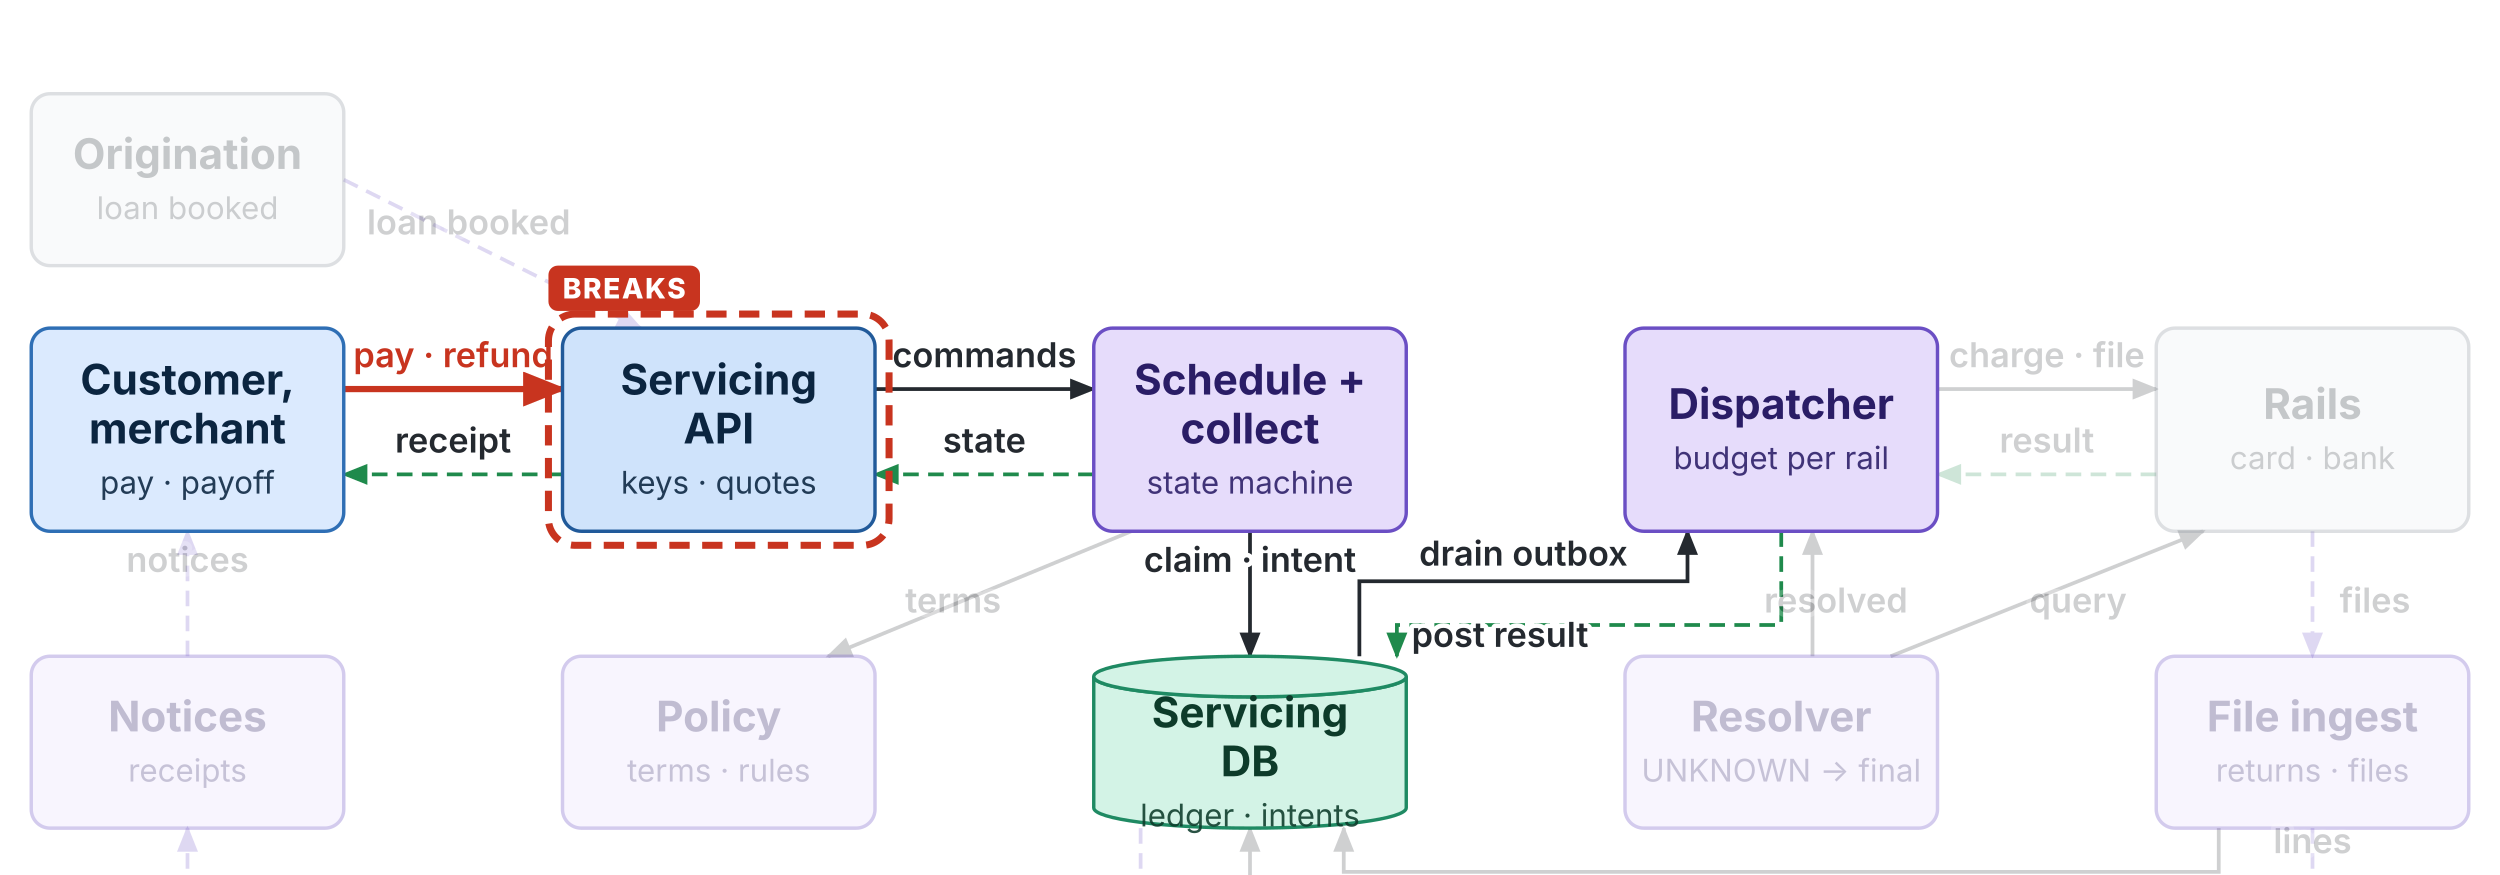
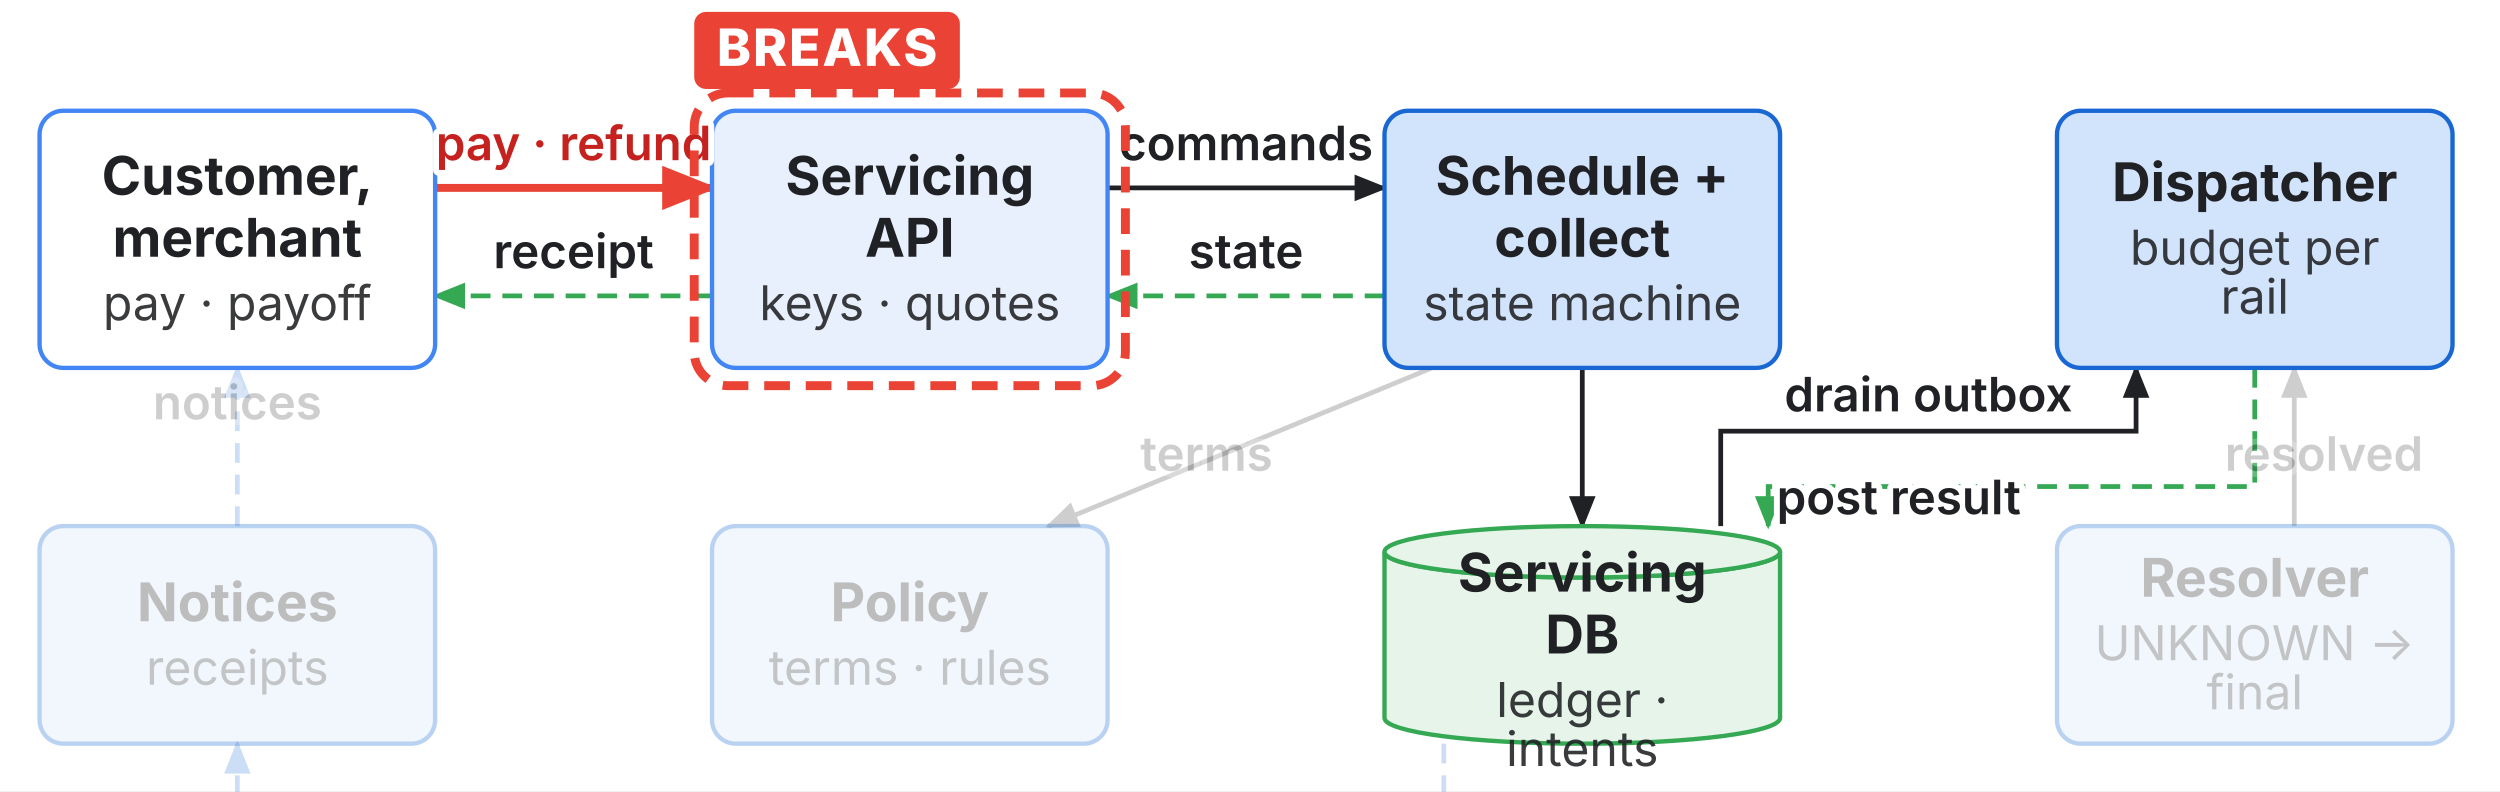
- <svg xmlns="http://www.w3.org/2000/svg" class="base" viewBox="0 0 1600 560" width="1600" height="560">
+ <svg xmlns="http://www.w3.org/2000/svg" class="base" viewBox="0 154 1264 400" width="1264" height="400">
  <defs>
-     <marker id="bs-1f8a4c" viewBox="0 0 10 10" refX="9" refY="5" markerWidth="7" markerHeight="7" orient="auto">
-       <path d="M0,1 L10,5 L0,9 z" fill="#1f8a4c" />
+     <marker id="bs-1967d2" viewBox="0 0 10 10" refX="9" refY="5" markerWidth="7" markerHeight="7" orient="auto">
+       <path d="M0,1 L10,5 L0,9 z" fill="#1967d2" />
    </marker>
-     <marker id="bs-s-1f8a4c" viewBox="0 0 10 10" refX="1" refY="5" markerWidth="7" markerHeight="7" orient="auto">
-       <path d="M10,1 L0,5 L10,9 z" fill="#1f8a4c" />
+     <marker id="bs-s-1967d2" viewBox="0 0 10 10" refX="1" refY="5" markerWidth="7" markerHeight="7" orient="auto">
+       <path d="M10,1 L0,5 L10,9 z" fill="#1967d2" />
    </marker>
-     <marker id="bs-24292f" viewBox="0 0 10 10" refX="9" refY="5" markerWidth="7" markerHeight="7" orient="auto">
-       <path d="M0,1 L10,5 L0,9 z" fill="#24292f" />
+     <marker id="bs-202124" viewBox="0 0 10 10" refX="9" refY="5" markerWidth="7" markerHeight="7" orient="auto">
+       <path d="M0,1 L10,5 L0,9 z" fill="#202124" />
    </marker>
-     <marker id="bs-s-24292f" viewBox="0 0 10 10" refX="1" refY="5" markerWidth="7" markerHeight="7" orient="auto">
-       <path d="M10,1 L0,5 L10,9 z" fill="#24292f" />
+     <marker id="bs-s-202124" viewBox="0 0 10 10" refX="1" refY="5" markerWidth="7" markerHeight="7" orient="auto">
+       <path d="M10,1 L0,5 L10,9 z" fill="#202124" />
    </marker>
-     <marker id="bs-6b4fc4" viewBox="0 0 10 10" refX="9" refY="5" markerWidth="7" markerHeight="7" orient="auto">
-       <path d="M0,1 L10,5 L0,9 z" fill="#6b4fc4" />
+     <marker id="bs-34a853" viewBox="0 0 10 10" refX="9" refY="5" markerWidth="7" markerHeight="7" orient="auto">
+       <path d="M0,1 L10,5 L0,9 z" fill="#34a853" />
    </marker>
-     <marker id="bs-s-6b4fc4" viewBox="0 0 10 10" refX="1" refY="5" markerWidth="7" markerHeight="7" orient="auto">
-       <path d="M10,1 L0,5 L10,9 z" fill="#6b4fc4" />
+     <marker id="bs-s-34a853" viewBox="0 0 10 10" refX="1" refY="5" markerWidth="7" markerHeight="7" orient="auto">
+       <path d="M10,1 L0,5 L10,9 z" fill="#34a853" />
    </marker>
-     <marker id="bs-c8341f" viewBox="0 0 10 10" refX="9" refY="5" markerWidth="7" markerHeight="7" orient="auto">
-       <path d="M0,1 L10,5 L0,9 z" fill="#c8341f" />
+     <marker id="bs-ea4335" viewBox="0 0 10 10" refX="9" refY="5" markerWidth="7" markerHeight="7" orient="auto">
+       <path d="M0,1 L10,5 L0,9 z" fill="#ea4335" />
    </marker>
-     <marker id="bs-s-c8341f" viewBox="0 0 10 10" refX="1" refY="5" markerWidth="7" markerHeight="7" orient="auto">
-       <path d="M10,1 L0,5 L10,9 z" fill="#c8341f" />
+     <marker id="bs-s-ea4335" viewBox="0 0 10 10" refX="1" refY="5" markerWidth="7" markerHeight="7" orient="auto">
+       <path d="M10,1 L0,5 L10,9 z" fill="#ea4335" />
    </marker>
  </defs>
-   <rect width="1600" height="560" fill="#ffffff" />
-   <path d="M220.0,249.0 L360.0,249.0" fill="none" stroke="#c8341f" stroke-width="4" marker-end="url(#bs-c8341f)" />
-   <path d="M360.0,303.6 L220.0,303.6" fill="none" stroke="#1f8a4c" stroke-width="2.4" stroke-dasharray="10 6" marker-end="url(#bs-1f8a4c)" />
-   <path d="M220.0,115.0 L410.0,210.0" fill="none" stroke="#6b4fc4" stroke-width="2.4" stroke-dasharray="10 6" marker-end="url(#bs-6b4fc4)" opacity="0.22" />
-   <path d="M560.0,249.0 L700.0,249.0" fill="none" stroke="#24292f" stroke-width="2.4" marker-end="url(#bs-24292f)" />
-   <path d="M700.0,303.6 L560.0,303.6" fill="none" stroke="#1f8a4c" stroke-width="2.4" stroke-dasharray="10 6" marker-end="url(#bs-1f8a4c)" />
-   <path d="M800.0,340.0 L800.0,420.0" fill="none" stroke="#24292f" stroke-width="2.4" marker-end="url(#bs-24292f)" />
-   <path d="M870.0,420.0 L870.0,372.0 L1080.0,372.0 L1080.0,340.0" fill="none" stroke="#24292f" stroke-width="2.4" marker-end="url(#bs-24292f)" />
-   <path d="M1140.0,340.0 L1140.0,400.0 L894.0,400.0 L894.0,420.0" fill="none" stroke="#1f8a4c" stroke-width="2.4" stroke-dasharray="10 6" marker-end="url(#bs-1f8a4c)" />
-   <path d="M1240.0,249.0 L1380.0,249.0" fill="none" stroke="#24292f" stroke-width="2.4" marker-end="url(#bs-24292f)" opacity="0.22" />
-   <path d="M1380.0,303.6 L1240.0,303.6" fill="none" stroke="#1f8a4c" stroke-width="2.4" stroke-dasharray="10 6" marker-end="url(#bs-1f8a4c)" opacity="0.22" />
-   <path d="M724.0,340.0 L530.0,420.0" fill="none" stroke="#24292f" stroke-width="2.4" marker-end="url(#bs-24292f)" opacity="0.22" />
-   <path d="M1480.0,340.0 L1480.0,420.0" fill="none" stroke="#6b4fc4" stroke-width="2.4" stroke-dasharray="10 6" marker-end="url(#bs-6b4fc4)" opacity="0.22" />
-   <path d="M1420.0,530.0 L1420.0,558.0 L860.0,558.0 L860.0,530.0" fill="none" stroke="#24292f" stroke-width="2.4" marker-end="url(#bs-24292f)" opacity="0.22" />
-   <path d="M1210.0,420.0 L1410.0,340.0" fill="none" stroke="#24292f" stroke-width="2.4" marker-end="url(#bs-24292f)" opacity="0.22" />
-   <path d="M1160.0,420.0 L1160.0,340.0" fill="none" stroke="#24292f" stroke-width="2.4" marker-end="url(#bs-24292f)" opacity="0.22" />
-   <path d="M1480.0,530.0 L1480.0,590.0" fill="none" stroke="#6b4fc4" stroke-width="2.4" stroke-dasharray="10 6" marker-end="url(#bs-6b4fc4)" opacity="0.22" />
-   <path d="M1480.0,690.0 L1480.0,716.0 L800.0,716.0 L800.0,530.0" fill="none" stroke="#24292f" stroke-width="2.4" marker-end="url(#bs-24292f)" opacity="0.22" />
-   <path d="M1380.0,640.0 L1240.0,640.0" fill="none" stroke="#24292f" stroke-width="2.4" marker-end="url(#bs-24292f)" opacity="0.22" />
-   <path d="M730.0,530.0 L730.0,566.0 L120.0,566.0 L120.0,530.0" fill="none" stroke="#6b4fc4" stroke-width="2.4" stroke-dasharray="10 6" marker-end="url(#bs-6b4fc4)" opacity="0.22" />
-   <path d="M120.0,420.0 L120.0,340.0" fill="none" stroke="#6b4fc4" stroke-width="2.4" stroke-dasharray="10 6" marker-end="url(#bs-6b4fc4)" opacity="0.22" />
-   <rect x="20" y="210" width="200" height="130" rx="12" fill="#dbeafe" stroke="#2f6fb5" stroke-width="2.2" />
-   <text x="120.0" y="252.5" text-anchor="middle" font-family="Inter, Helvetica, Arial, sans-serif" font-size="27" font-weight="700" fill="#0b2540">Customer,</text>
-   <text x="120.0" y="283.8" text-anchor="middle" font-family="Inter, Helvetica, Arial, sans-serif" font-size="27" font-weight="700" fill="#0b2540">merchant</text>
-   <text x="120.0" y="315.9" text-anchor="middle" font-family="Inter, Helvetica, Arial, sans-serif" font-size="20.0" fill="#0b2540" fill-opacity="0.88">pay · payoff</text>
-   <g opacity="0.3">
-     <rect x="20" y="60" width="200" height="110" rx="12" fill="#eceff2" stroke="#8c959f" stroke-width="2.2" />
-     <text x="120.0" y="108.1" text-anchor="middle" font-family="Inter, Helvetica, Arial, sans-serif" font-size="27" font-weight="700" fill="#3a424a">Origination</text>
-     <text x="120.0" y="140.2" text-anchor="middle" font-family="Inter, Helvetica, Arial, sans-serif" font-size="20.0" fill="#3a424a" fill-opacity="0.88">loan booked</text>
+   <rect x="0" y="154" width="1264" height="400" fill="#ffffff" />
+   <path data-k="e:cus-api" d="M220.0,249.0 L360.0,249.0" fill="none" stroke="#ea4335" stroke-width="4" marker-end="url(#bs-ea4335)" />
+   <path data-k="e:api-cus" d="M360.0,303.6 L220.0,303.6" fill="none" stroke="#34a853" stroke-width="2.4" stroke-dasharray="10 6" marker-end="url(#bs-34a853)" />
+   <path data-k="e:api-svc" d="M560.0,249.0 L700.0,249.0" fill="none" stroke="#202124" stroke-width="2.4" marker-end="url(#bs-202124)" />
+   <path data-k="e:svc-api" d="M700.0,303.6 L560.0,303.6" fill="none" stroke="#34a853" stroke-width="2.4" stroke-dasharray="10 6" marker-end="url(#bs-34a853)" />
+   <path data-k="e:svc-db" d="M800.0,340.0 L800.0,420.0" fill="none" stroke="#202124" stroke-width="2.4" marker-end="url(#bs-202124)" />
+   <path data-k="e:db-dsp" d="M870.0,420.0 L870.0,372.0 L1080.0,372.0 L1080.0,340.0" fill="none" stroke="#202124" stroke-width="2.4" marker-end="url(#bs-202124)" />
+   <path data-k="e:dsp-db" d="M1140.0,340.0 L1140.0,400.0 L894.0,400.0 L894.0,420.0" fill="none" stroke="#34a853" stroke-width="2.4" stroke-dasharray="10 6" marker-end="url(#bs-34a853)" />
+   <path data-k="e:svc-pol" d="M724.0,340.0 L530.0,420.0" fill="none" stroke="#202124" stroke-width="2.4" marker-end="url(#bs-202124)" opacity="0.22" />
+   <path data-k="e:res-dsp" d="M1160.0,420.0 L1160.0,340.0" fill="none" stroke="#202124" stroke-width="2.4" marker-end="url(#bs-202124)" opacity="0.22" />
+   <path data-k="e:db-ntc" d="M730.0,530.0 L730.0,566.0 L120.0,566.0 L120.0,530.0" fill="none" stroke="#1967d2" stroke-width="2.4" stroke-dasharray="10 6" marker-end="url(#bs-1967d2)" opacity="0.22" />
+   <path data-k="e:ntc-cus" d="M120.0,420.0 L120.0,340.0" fill="none" stroke="#1967d2" stroke-width="2.4" stroke-dasharray="10 6" marker-end="url(#bs-1967d2)" opacity="0.22" />
+   <g data-k="n:cus">
+     <rect x="20" y="210" width="200" height="130" rx="12" fill="#ffffff" stroke="#4285f4" stroke-width="2.2" />
+     <text x="120.0" y="252.5" text-anchor="middle" font-family="Inter, Roboto, sans-serif" font-size="27" font-weight="700" fill="#202124">Customer,</text>
+     <text x="120.0" y="283.8" text-anchor="middle" font-family="Inter, Roboto, sans-serif" font-size="27" font-weight="700" fill="#202124">merchant</text>
+     <text x="120.0" y="315.9" text-anchor="middle" font-family="Inter, Roboto, sans-serif" font-size="24.3" fill="#202124" fill-opacity="0.88">pay · payoff</text>
  </g>
-   <rect x="360" y="210" width="200" height="130" rx="12" fill="#cfe3fb" stroke="#215a9a" stroke-width="2.2" />
-   <text x="460.0" y="252.5" text-anchor="middle" font-family="Inter, Helvetica, Arial, sans-serif" font-size="27" font-weight="700" fill="#0b2540">Servicing</text>
-   <text x="460.0" y="283.8" text-anchor="middle" font-family="Inter, Helvetica, Arial, sans-serif" font-size="27" font-weight="700" fill="#0b2540">API</text>
-   <text x="460.0" y="315.9" text-anchor="middle" font-family="Inter, Helvetica, Arial, sans-serif" font-size="20.0" fill="#0b2540" fill-opacity="0.88">keys · quotes</text>
-   <rect x="700" y="210" width="200" height="130" rx="12" fill="#e6dcfb" stroke="#6b4fc4" stroke-width="2.2" />
-   <text x="800.0" y="252.5" text-anchor="middle" font-family="Inter, Helvetica, Arial, sans-serif" font-size="27" font-weight="700" fill="#2a1d66">Schedule +</text>
-   <text x="800.0" y="283.8" text-anchor="middle" font-family="Inter, Helvetica, Arial, sans-serif" font-size="27" font-weight="700" fill="#2a1d66">collect</text>
-   <text x="800.0" y="315.9" text-anchor="middle" font-family="Inter, Helvetica, Arial, sans-serif" font-size="20.0" fill="#2a1d66" fill-opacity="0.88">state machine</text>
-   <rect x="1040" y="210" width="200" height="130" rx="12" fill="#e6dcfb" stroke="#6b4fc4" stroke-width="2.2" />
-   <text x="1140.0" y="268.1" text-anchor="middle" font-family="Inter, Helvetica, Arial, sans-serif" font-size="27" font-weight="700" fill="#2a1d66">Dispatcher</text>
-   <text x="1140.0" y="300.2" text-anchor="middle" font-family="Inter, Helvetica, Arial, sans-serif" font-size="20.0" fill="#2a1d66" fill-opacity="0.88">budget per rail</text>
-   <g opacity="0.3">
-     <rect x="1380" y="210" width="200" height="130" rx="12" fill="#eceff2" stroke="#8c959f" stroke-width="2.2" />
-     <text x="1480.0" y="268.1" text-anchor="middle" font-family="Inter, Helvetica, Arial, sans-serif" font-size="27" font-weight="700" fill="#3a424a">Rails</text>
-     <text x="1480.0" y="300.2" text-anchor="middle" font-family="Inter, Helvetica, Arial, sans-serif" font-size="20.0" fill="#3a424a" fill-opacity="0.88">card · bank</text>
+   <g data-k="n:api">
+     <rect x="360" y="210" width="200" height="130" rx="12" fill="#e8f0fe" stroke="#4285f4" stroke-width="2.2" />
+     <text x="460.0" y="252.5" text-anchor="middle" font-family="Inter, Roboto, sans-serif" font-size="27" font-weight="700" fill="#202124">Servicing</text>
+     <text x="460.0" y="283.8" text-anchor="middle" font-family="Inter, Roboto, sans-serif" font-size="27" font-weight="700" fill="#202124">API</text>
+     <text x="460.0" y="315.9" text-anchor="middle" font-family="Inter, Roboto, sans-serif" font-size="24.3" fill="#202124" fill-opacity="0.88">keys · quotes</text>
  </g>
-   <path d="M700,433 a100.0,13 0 0,0 200,0 v84 a100.0,13 0 0,1 -200,0 z" fill="#d3f3e6" stroke="#1f8a63" stroke-width="2.2" />
-   <ellipse cx="800.0" cy="433" rx="100.0" ry="13" fill="#d3f3e6" stroke="#1f8a63" stroke-width="2.2" />
-   <text x="800.0" y="465.5" text-anchor="middle" font-family="Inter, Helvetica, Arial, sans-serif" font-size="27" font-weight="700" fill="#0d3b2a">Servicing</text>
-   <text x="800.0" y="496.8" text-anchor="middle" font-family="Inter, Helvetica, Arial, sans-serif" font-size="27" font-weight="700" fill="#0d3b2a">DB</text>
-   <text x="800.0" y="528.9" text-anchor="middle" font-family="Inter, Helvetica, Arial, sans-serif" font-size="20.0" fill="#0d3b2a" fill-opacity="0.88">ledger · intents</text>
-   <g opacity="0.3">
-     <rect x="360" y="420" width="200" height="110" rx="12" fill="#e6dcfb" stroke="#6b4fc4" stroke-width="2.2" />
-     <text x="460.0" y="468.1" text-anchor="middle" font-family="Inter, Helvetica, Arial, sans-serif" font-size="27" font-weight="700" fill="#2a1d66">Policy</text>
-     <text x="460.0" y="500.2" text-anchor="middle" font-family="Inter, Helvetica, Arial, sans-serif" font-size="20.0" fill="#2a1d66" fill-opacity="0.88">terms · rules</text>
+   <g data-k="n:svc">
+     <rect x="700" y="210" width="200" height="130" rx="12" fill="#d2e3fc" stroke="#1967d2" stroke-width="2.2" />
+     <text x="800.0" y="252.5" text-anchor="middle" font-family="Inter, Roboto, sans-serif" font-size="27" font-weight="700" fill="#202124">Schedule +</text>
+     <text x="800.0" y="283.8" text-anchor="middle" font-family="Inter, Roboto, sans-serif" font-size="27" font-weight="700" fill="#202124">collect</text>
+     <text x="800.0" y="315.9" text-anchor="middle" font-family="Inter, Roboto, sans-serif" font-size="24.3" fill="#202124" fill-opacity="0.88">state machine</text>
  </g>
-   <g opacity="0.3">
-     <rect x="1380" y="420" width="200" height="110" rx="12" fill="#e6dcfb" stroke="#6b4fc4" stroke-width="2.2" />
-     <text x="1480.0" y="468.1" text-anchor="middle" font-family="Inter, Helvetica, Arial, sans-serif" font-size="27" font-weight="700" fill="#2a1d66">File ingest</text>
-     <text x="1480.0" y="500.2" text-anchor="middle" font-family="Inter, Helvetica, Arial, sans-serif" font-size="20.0" fill="#2a1d66" fill-opacity="0.88">returns · files</text>
+   <g data-k="n:dsp">
+     <rect x="1040" y="210" width="200" height="130" rx="12" fill="#d2e3fc" stroke="#1967d2" stroke-width="2.2" />
+     <text x="1140.0" y="255.7" text-anchor="middle" font-family="Inter, Roboto, sans-serif" font-size="27" font-weight="700" fill="#202124">Dispatcher</text>
+     <text x="1140.0" y="287.8" text-anchor="middle" font-family="Inter, Roboto, sans-serif" font-size="24.3" fill="#202124" fill-opacity="0.88">budget per</text>
+     <text x="1140.0" y="312.6" text-anchor="middle" font-family="Inter, Roboto, sans-serif" font-size="24.3" fill="#202124" fill-opacity="0.88">rail</text>
  </g>
-   <g opacity="0.3">
-     <rect x="1040" y="420" width="200" height="110" rx="12" fill="#e6dcfb" stroke="#6b4fc4" stroke-width="2.2" />
-     <text x="1140.0" y="468.1" text-anchor="middle" font-family="Inter, Helvetica, Arial, sans-serif" font-size="27" font-weight="700" fill="#2a1d66">Resolver</text>
-     <text x="1140.0" y="500.2" text-anchor="middle" font-family="Inter, Helvetica, Arial, sans-serif" font-size="20.0" fill="#2a1d66" fill-opacity="0.88">UNKNOWN → final</text>
+   <g data-k="n:db">
+     <path d="M700,433 a100.0,13 0 0,0 200,0 v84 a100.0,13 0 0,1 -200,0 z" fill="#e6f4ea" stroke="#34a853" stroke-width="2.2" />
+     <ellipse cx="800.0" cy="433" rx="100.0" ry="13" fill="#e6f4ea" stroke="#34a853" stroke-width="2.2" />
+     <text x="800.0" y="453.1" text-anchor="middle" font-family="Inter, Roboto, sans-serif" font-size="27" font-weight="700" fill="#202124">Servicing</text>
+     <text x="800.0" y="484.4" text-anchor="middle" font-family="Inter, Roboto, sans-serif" font-size="27" font-weight="700" fill="#202124">DB</text>
+     <text x="800.0" y="516.5" text-anchor="middle" font-family="Inter, Roboto, sans-serif" font-size="24.3" fill="#202124" fill-opacity="0.88">ledger ·</text>
+     <text x="800.0" y="541.3" text-anchor="middle" font-family="Inter, Roboto, sans-serif" font-size="24.3" fill="#202124" fill-opacity="0.88">intents</text>
  </g>
-   <g opacity="0.3">
-     <rect x="20" y="420" width="200" height="110" rx="12" fill="#e6dcfb" stroke="#6b4fc4" stroke-width="2.2" />
-     <text x="120.0" y="468.1" text-anchor="middle" font-family="Inter, Helvetica, Arial, sans-serif" font-size="27" font-weight="700" fill="#2a1d66">Notices</text>
-     <text x="120.0" y="500.2" text-anchor="middle" font-family="Inter, Helvetica, Arial, sans-serif" font-size="20.0" fill="#2a1d66" fill-opacity="0.88">receipts</text>
+   <g data-k="n:pol">
+     <g opacity="0.3">
+       <rect x="360" y="420" width="200" height="110" rx="12" fill="#d2e3fc" stroke="#1967d2" stroke-width="2.2" />
+       <text x="460.0" y="468.1" text-anchor="middle" font-family="Inter, Roboto, sans-serif" font-size="27" font-weight="700" fill="#202124">Policy</text>
+       <text x="460.0" y="500.2" text-anchor="middle" font-family="Inter, Roboto, sans-serif" font-size="24.3" fill="#202124" fill-opacity="0.88">terms · rules</text>
+     </g>
  </g>
-   <g opacity="0.3">
-     <rect x="1380" y="590" width="200" height="100" rx="12" fill="#e6dcfb" stroke="#6b4fc4" stroke-width="2.2" />
-     <text x="1480.0" y="633.1" text-anchor="middle" font-family="Inter, Helvetica, Arial, sans-serif" font-size="27" font-weight="700" fill="#2a1d66">Reconciliation</text>
-     <text x="1480.0" y="665.2" text-anchor="middle" font-family="Inter, Helvetica, Arial, sans-serif" font-size="20.0" fill="#2a1d66" fill-opacity="0.88">three-way</text>
+   <g data-k="n:res">
+     <g opacity="0.3">
+       <rect x="1040" y="420" width="200" height="110" rx="12" fill="#d2e3fc" stroke="#1967d2" stroke-width="2.2" />
+       <text x="1140.0" y="455.7" text-anchor="middle" font-family="Inter, Roboto, sans-serif" font-size="27" font-weight="700" fill="#202124">Resolver</text>
+       <text x="1140.0" y="487.8" text-anchor="middle" font-family="Inter, Roboto, sans-serif" font-size="24.3" fill="#202124" fill-opacity="0.88">UNKNOWN →</text>
+       <text x="1140.0" y="512.6" text-anchor="middle" font-family="Inter, Roboto, sans-serif" font-size="24.3" fill="#202124" fill-opacity="0.88">final</text>
+     </g>
  </g>
-   <g opacity="0.3">
-     <rect x="1040" y="590" width="200" height="100" rx="12" fill="#dbeafe" stroke="#2f6fb5" stroke-width="2.2" />
-     <text x="1140.0" y="633.1" text-anchor="middle" font-family="Inter, Helvetica, Arial, sans-serif" font-size="27" font-weight="700" fill="#0b2540">Finance ops</text>
-     <text x="1140.0" y="665.2" text-anchor="middle" font-family="Inter, Helvetica, Arial, sans-serif" font-size="20.0" fill="#0b2540" fill-opacity="0.88">owned breaks</text>
+   <g data-k="n:ntc">
+     <g opacity="0.3">
+       <rect x="20" y="420" width="200" height="110" rx="12" fill="#d2e3fc" stroke="#1967d2" stroke-width="2.2" />
+       <text x="120.0" y="468.1" text-anchor="middle" font-family="Inter, Roboto, sans-serif" font-size="27" font-weight="700" fill="#202124">Notices</text>
+       <text x="120.0" y="500.2" text-anchor="middle" font-family="Inter, Roboto, sans-serif" font-size="24.3" fill="#202124" fill-opacity="0.88">receipts</text>
+     </g>
  </g>
-   <text x="290.0" y="235.0" text-anchor="middle" font-family="Inter, Helvetica, Arial, sans-serif" font-size="22" font-weight="600" fill="#c8341f" paint-order="stroke" stroke="#ffffff" stroke-width="6" stroke-linejoin="round">pay · refund</text>
-   <text x="290.0" y="289.6" text-anchor="middle" font-family="Inter, Helvetica, Arial, sans-serif" font-size="22" font-weight="600" fill="#24292f" paint-order="stroke" stroke="#ffffff" stroke-width="6" stroke-linejoin="round">receipt</text>
-   <text x="300.0" y="150.0" text-anchor="middle" font-family="Inter, Helvetica, Arial, sans-serif" font-size="22" font-weight="600" fill="#24292f" paint-order="stroke" stroke="#ffffff" stroke-width="6" stroke-linejoin="round" opacity="0.22">loan booked</text>
-   <text x="630.0" y="235.0" text-anchor="middle" font-family="Inter, Helvetica, Arial, sans-serif" font-size="22" font-weight="600" fill="#24292f" paint-order="stroke" stroke="#ffffff" stroke-width="6" stroke-linejoin="round">commands</text>
-   <text x="630.0" y="289.6" text-anchor="middle" font-family="Inter, Helvetica, Arial, sans-serif" font-size="22" font-weight="600" fill="#24292f" paint-order="stroke" stroke="#ffffff" stroke-width="6" stroke-linejoin="round">state</text>
-   <text x="800.0" y="366.0" text-anchor="middle" font-family="Inter, Helvetica, Arial, sans-serif" font-size="22" font-weight="600" fill="#24292f" paint-order="stroke" stroke="#ffffff" stroke-width="6" stroke-linejoin="round">claim · intent</text>
-   <text x="975.0" y="362.0" text-anchor="middle" font-family="Inter, Helvetica, Arial, sans-serif" font-size="22" font-weight="600" fill="#24292f" paint-order="stroke" stroke="#ffffff" stroke-width="6" stroke-linejoin="round">drain outbox</text>
-   <text x="960.0" y="414.0" text-anchor="middle" font-family="Inter, Helvetica, Arial, sans-serif" font-size="22" font-weight="600" fill="#24292f" paint-order="stroke" stroke="#ffffff" stroke-width="6" stroke-linejoin="round">post result</text>
-   <text x="1310.0" y="235.0" text-anchor="middle" font-family="Inter, Helvetica, Arial, sans-serif" font-size="22" font-weight="600" fill="#24292f" paint-order="stroke" stroke="#ffffff" stroke-width="6" stroke-linejoin="round" opacity="0.22">charge · file</text>
-   <text x="1310.0" y="289.6" text-anchor="middle" font-family="Inter, Helvetica, Arial, sans-serif" font-size="22" font-weight="600" fill="#24292f" paint-order="stroke" stroke="#ffffff" stroke-width="6" stroke-linejoin="round" opacity="0.22">result</text>
-   <text x="610.0" y="392.0" text-anchor="middle" font-family="Inter, Helvetica, Arial, sans-serif" font-size="22" font-weight="600" fill="#24292f" paint-order="stroke" stroke="#ffffff" stroke-width="6" stroke-linejoin="round" opacity="0.22">terms</text>
-   <text x="1520.0" y="392.0" text-anchor="middle" font-family="Inter, Helvetica, Arial, sans-serif" font-size="22" font-weight="600" fill="#24292f" paint-order="stroke" stroke="#ffffff" stroke-width="6" stroke-linejoin="round" opacity="0.22">files</text>
-   <text x="1150.0" y="582.0" text-anchor="middle" font-family="Inter, Helvetica, Arial, sans-serif" font-size="22" font-weight="600" fill="#24292f" paint-order="stroke" stroke="#ffffff" stroke-width="6" stroke-linejoin="round" opacity="0.22">reversals</text>
-   <text x="1330.0" y="392.0" text-anchor="middle" font-family="Inter, Helvetica, Arial, sans-serif" font-size="22" font-weight="600" fill="#24292f" paint-order="stroke" stroke="#ffffff" stroke-width="6" stroke-linejoin="round" opacity="0.22">query</text>
-   <text x="1175.0" y="392.0" text-anchor="middle" font-family="Inter, Helvetica, Arial, sans-serif" font-size="22" font-weight="600" fill="#24292f" paint-order="stroke" stroke="#ffffff" stroke-width="6" stroke-linejoin="round" opacity="0.22">resolved</text>
-   <text x="1480.0" y="546.0" text-anchor="middle" font-family="Inter, Helvetica, Arial, sans-serif" font-size="22" font-weight="600" fill="#24292f" paint-order="stroke" stroke="#ffffff" stroke-width="6" stroke-linejoin="round" opacity="0.22">lines</text>
-   <text x="900.0" y="704.0" text-anchor="middle" font-family="Inter, Helvetica, Arial, sans-serif" font-size="22" font-weight="600" fill="#24292f" paint-order="stroke" stroke="#ffffff" stroke-width="6" stroke-linejoin="round" opacity="0.22">expectations</text>
-   <text x="1310.0" y="626.0" text-anchor="middle" font-family="Inter, Helvetica, Arial, sans-serif" font-size="22" font-weight="600" fill="#24292f" paint-order="stroke" stroke="#ffffff" stroke-width="6" stroke-linejoin="round" opacity="0.22">breaks</text>
-   <text x="600.0" y="588.0" text-anchor="middle" font-family="Inter, Helvetica, Arial, sans-serif" font-size="22" font-weight="600" fill="#24292f" paint-order="stroke" stroke="#ffffff" stroke-width="6" stroke-linejoin="round" opacity="0.22">outbox relay</text>
-   <text x="120.0" y="366.0" text-anchor="middle" font-family="Inter, Helvetica, Arial, sans-serif" font-size="22" font-weight="600" fill="#24292f" paint-order="stroke" stroke="#ffffff" stroke-width="6" stroke-linejoin="round" opacity="0.22">notices</text>
-   <rect x="351" y="201" width="218" height="148" rx="17" fill="none" stroke="#c8341f" stroke-width="4.5" stroke-dasharray="13 8" />
-   <rect x="351" y="170" width="97.0" height="29" rx="6" fill="#c8341f" />
-   <text x="399.5" y="191" text-anchor="middle" font-family="Inter, Helvetica, Arial, sans-serif" font-size="18" font-weight="800" letter-spacing="1" fill="#ffffff">BREAKS</text>
+   <text data-k="e:cus-api" x="290.0" y="235.0" text-anchor="middle" font-family="Inter, Roboto, sans-serif" font-size="24" font-weight="600" fill="#C5221F" paint-order="stroke" stroke="#ffffff" stroke-width="6" stroke-linejoin="round">pay · refund</text>
+   <text data-k="e:api-cus" x="290.0" y="289.6" text-anchor="middle" font-family="Inter, Roboto, sans-serif" font-size="24" font-weight="600" fill="#202124" paint-order="stroke" stroke="#ffffff" stroke-width="6" stroke-linejoin="round">receipt</text>
+   <text data-k="e:api-svc" x="630.0" y="235.0" text-anchor="middle" font-family="Inter, Roboto, sans-serif" font-size="24" font-weight="600" fill="#202124" paint-order="stroke" stroke="#ffffff" stroke-width="6" stroke-linejoin="round">commands</text>
+   <text data-k="e:svc-api" x="630.0" y="289.6" text-anchor="middle" font-family="Inter, Roboto, sans-serif" font-size="24" font-weight="600" fill="#202124" paint-order="stroke" stroke="#ffffff" stroke-width="6" stroke-linejoin="round">state</text>
+   <text data-k="e:db-dsp" x="975.0" y="362.0" text-anchor="middle" font-family="Inter, Roboto, sans-serif" font-size="24" font-weight="600" fill="#202124" paint-order="stroke" stroke="#ffffff" stroke-width="6" stroke-linejoin="round">drain outbox</text>
+   <text data-k="e:dsp-db" x="960.0" y="414.0" text-anchor="middle" font-family="Inter, Roboto, sans-serif" font-size="24" font-weight="600" fill="#202124" paint-order="stroke" stroke="#ffffff" stroke-width="6" stroke-linejoin="round">post result</text>
+   <text data-k="e:svc-pol" x="610.0" y="392.0" text-anchor="middle" font-family="Inter, Roboto, sans-serif" font-size="24" font-weight="600" fill="#202124" paint-order="stroke" stroke="#ffffff" stroke-width="6" stroke-linejoin="round" opacity="0.22">terms</text>
+   <text data-k="e:res-dsp" x="1175.0" y="392.0" text-anchor="middle" font-family="Inter, Roboto, sans-serif" font-size="24" font-weight="600" fill="#202124" paint-order="stroke" stroke="#ffffff" stroke-width="6" stroke-linejoin="round" opacity="0.22">resolved</text>
+   <text data-k="e:ntc-cus" x="120.0" y="366.0" text-anchor="middle" font-family="Inter, Roboto, sans-serif" font-size="24" font-weight="600" fill="#202124" paint-order="stroke" stroke="#ffffff" stroke-width="6" stroke-linejoin="round" opacity="0.22">notices</text>
+   <g data-k="m:api">
+     <rect x="351" y="201" width="218" height="148" rx="17" fill="none" stroke="#ea4335" stroke-width="4.5" stroke-dasharray="13 8" />
+     <rect x="351" y="160.0" width="134.3" height="39.0" rx="6" fill="#ea4335" />
+     <text x="418.2" y="187.3" text-anchor="middle" font-family="Inter, Roboto, sans-serif" font-size="26" font-weight="800" letter-spacing="1" fill="#ffffff">BREAKS</text>
+   </g>
</svg>
